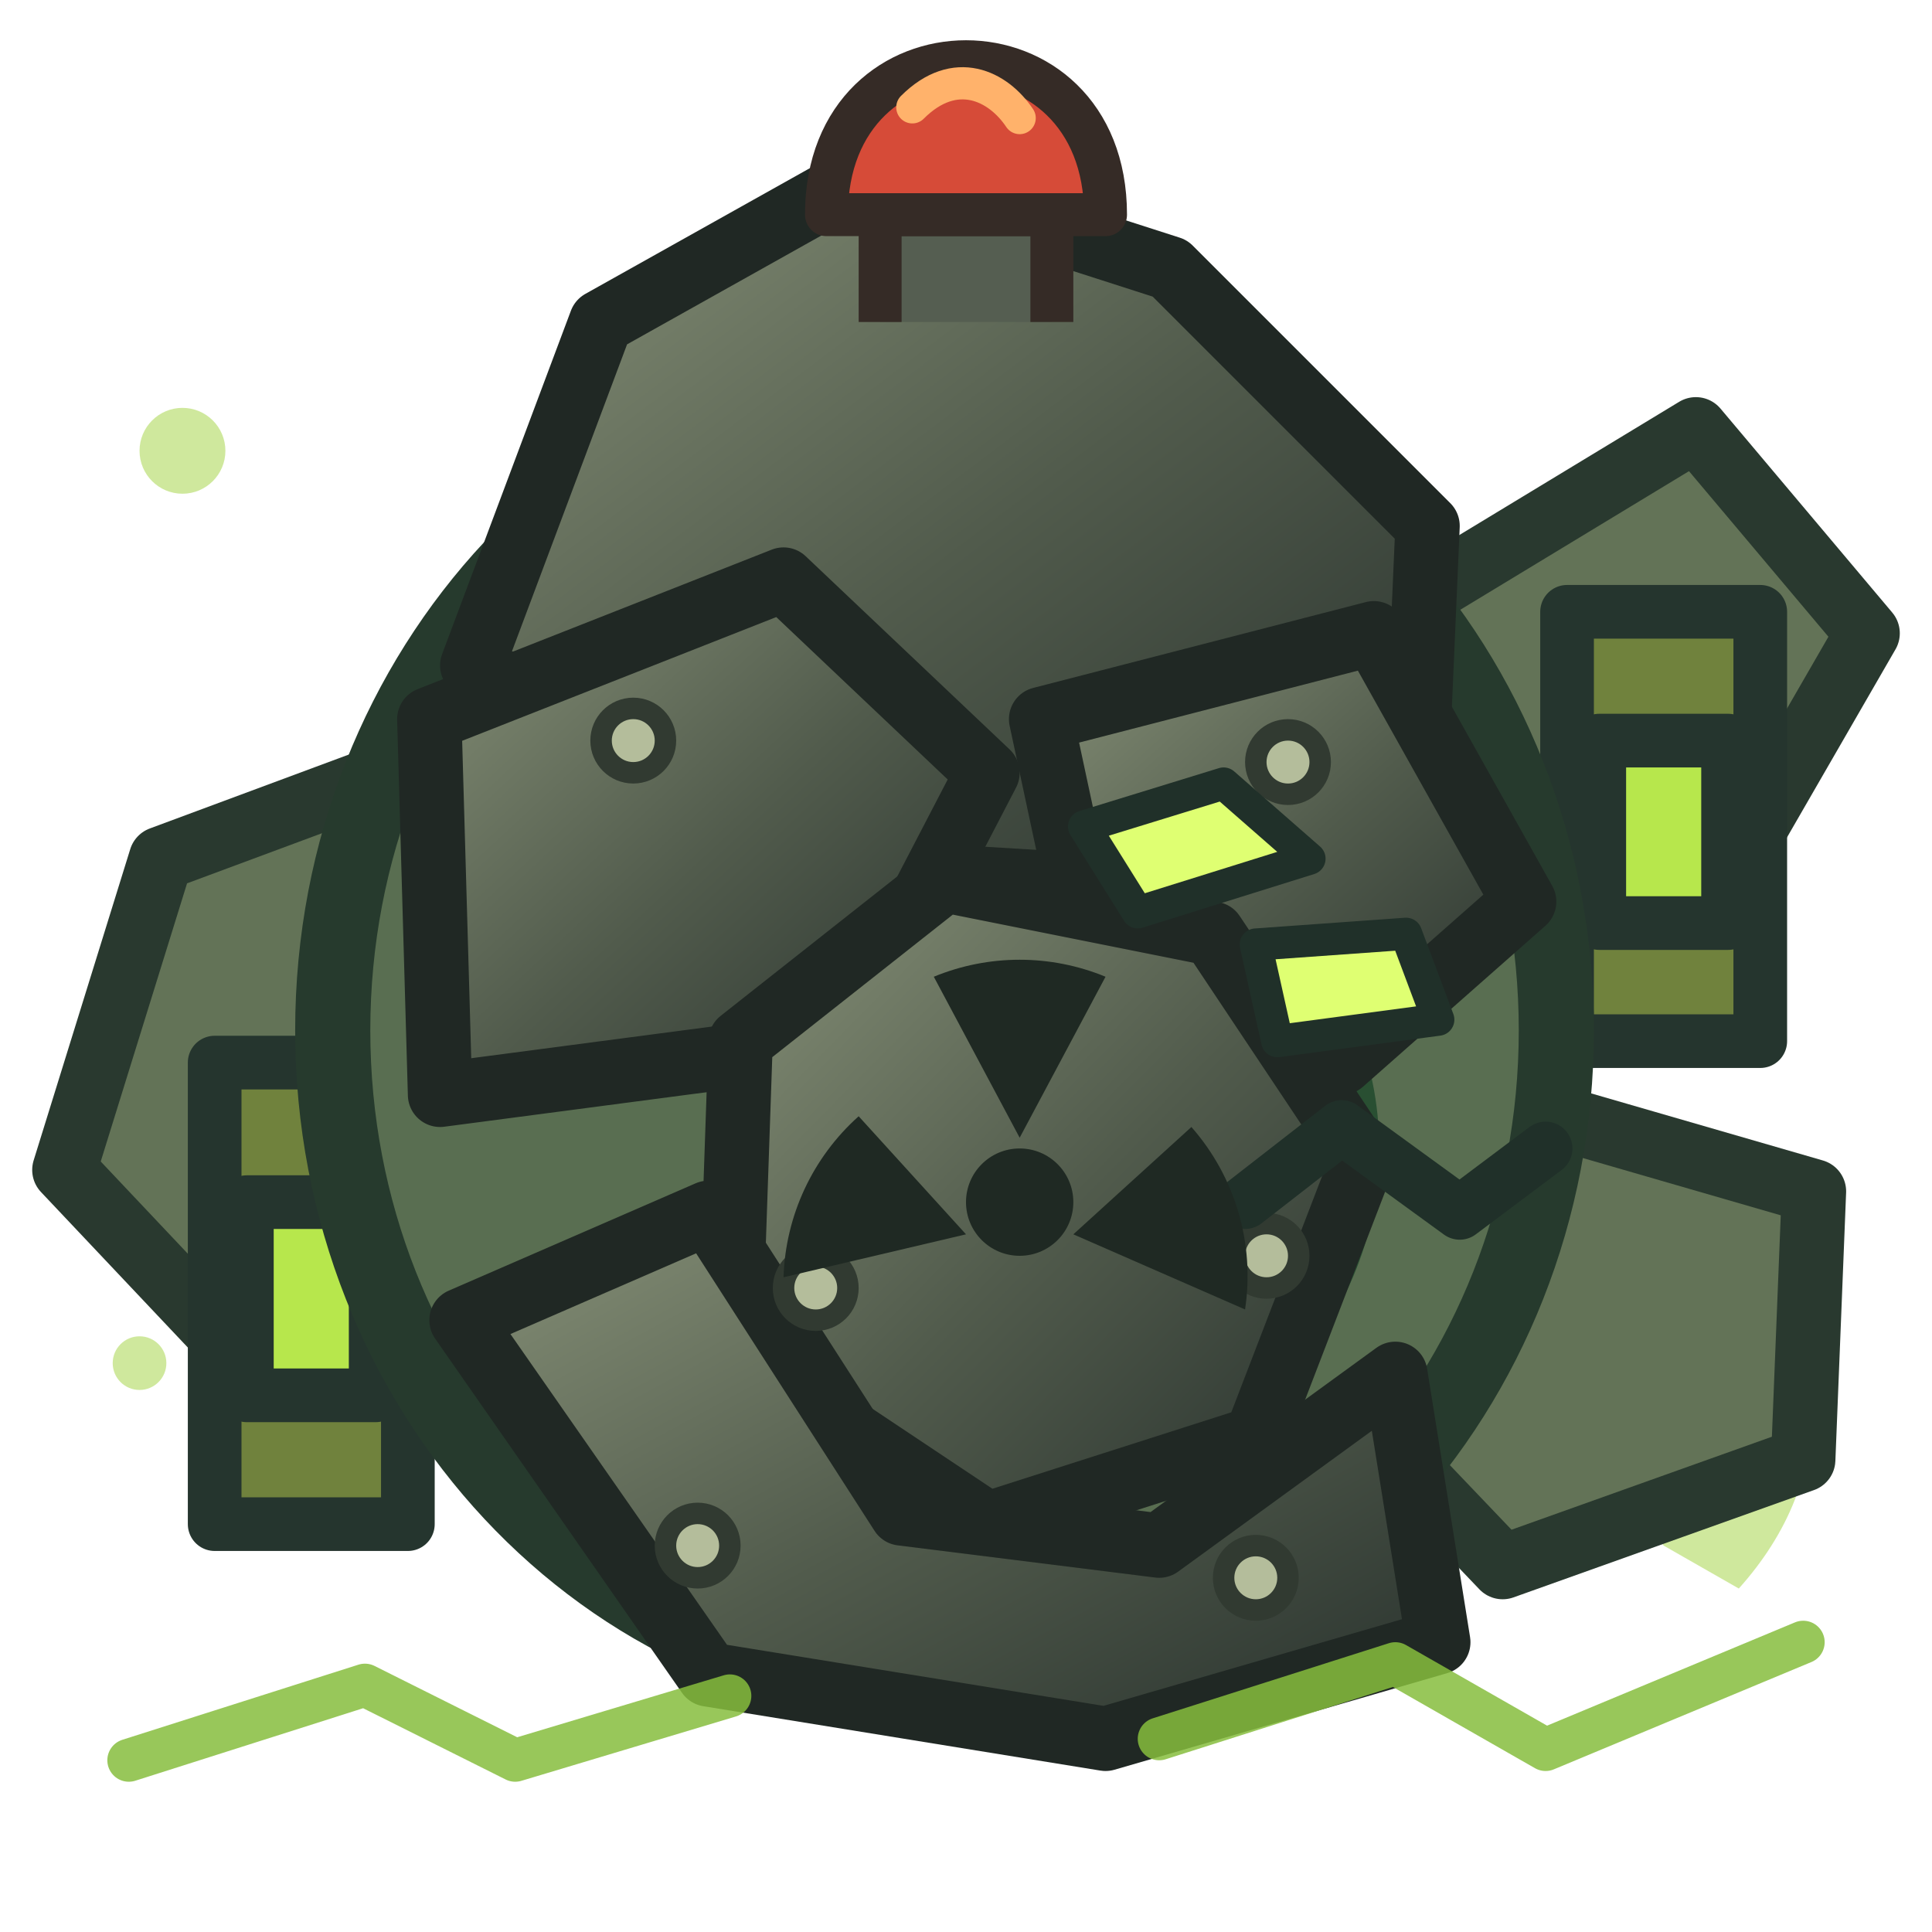
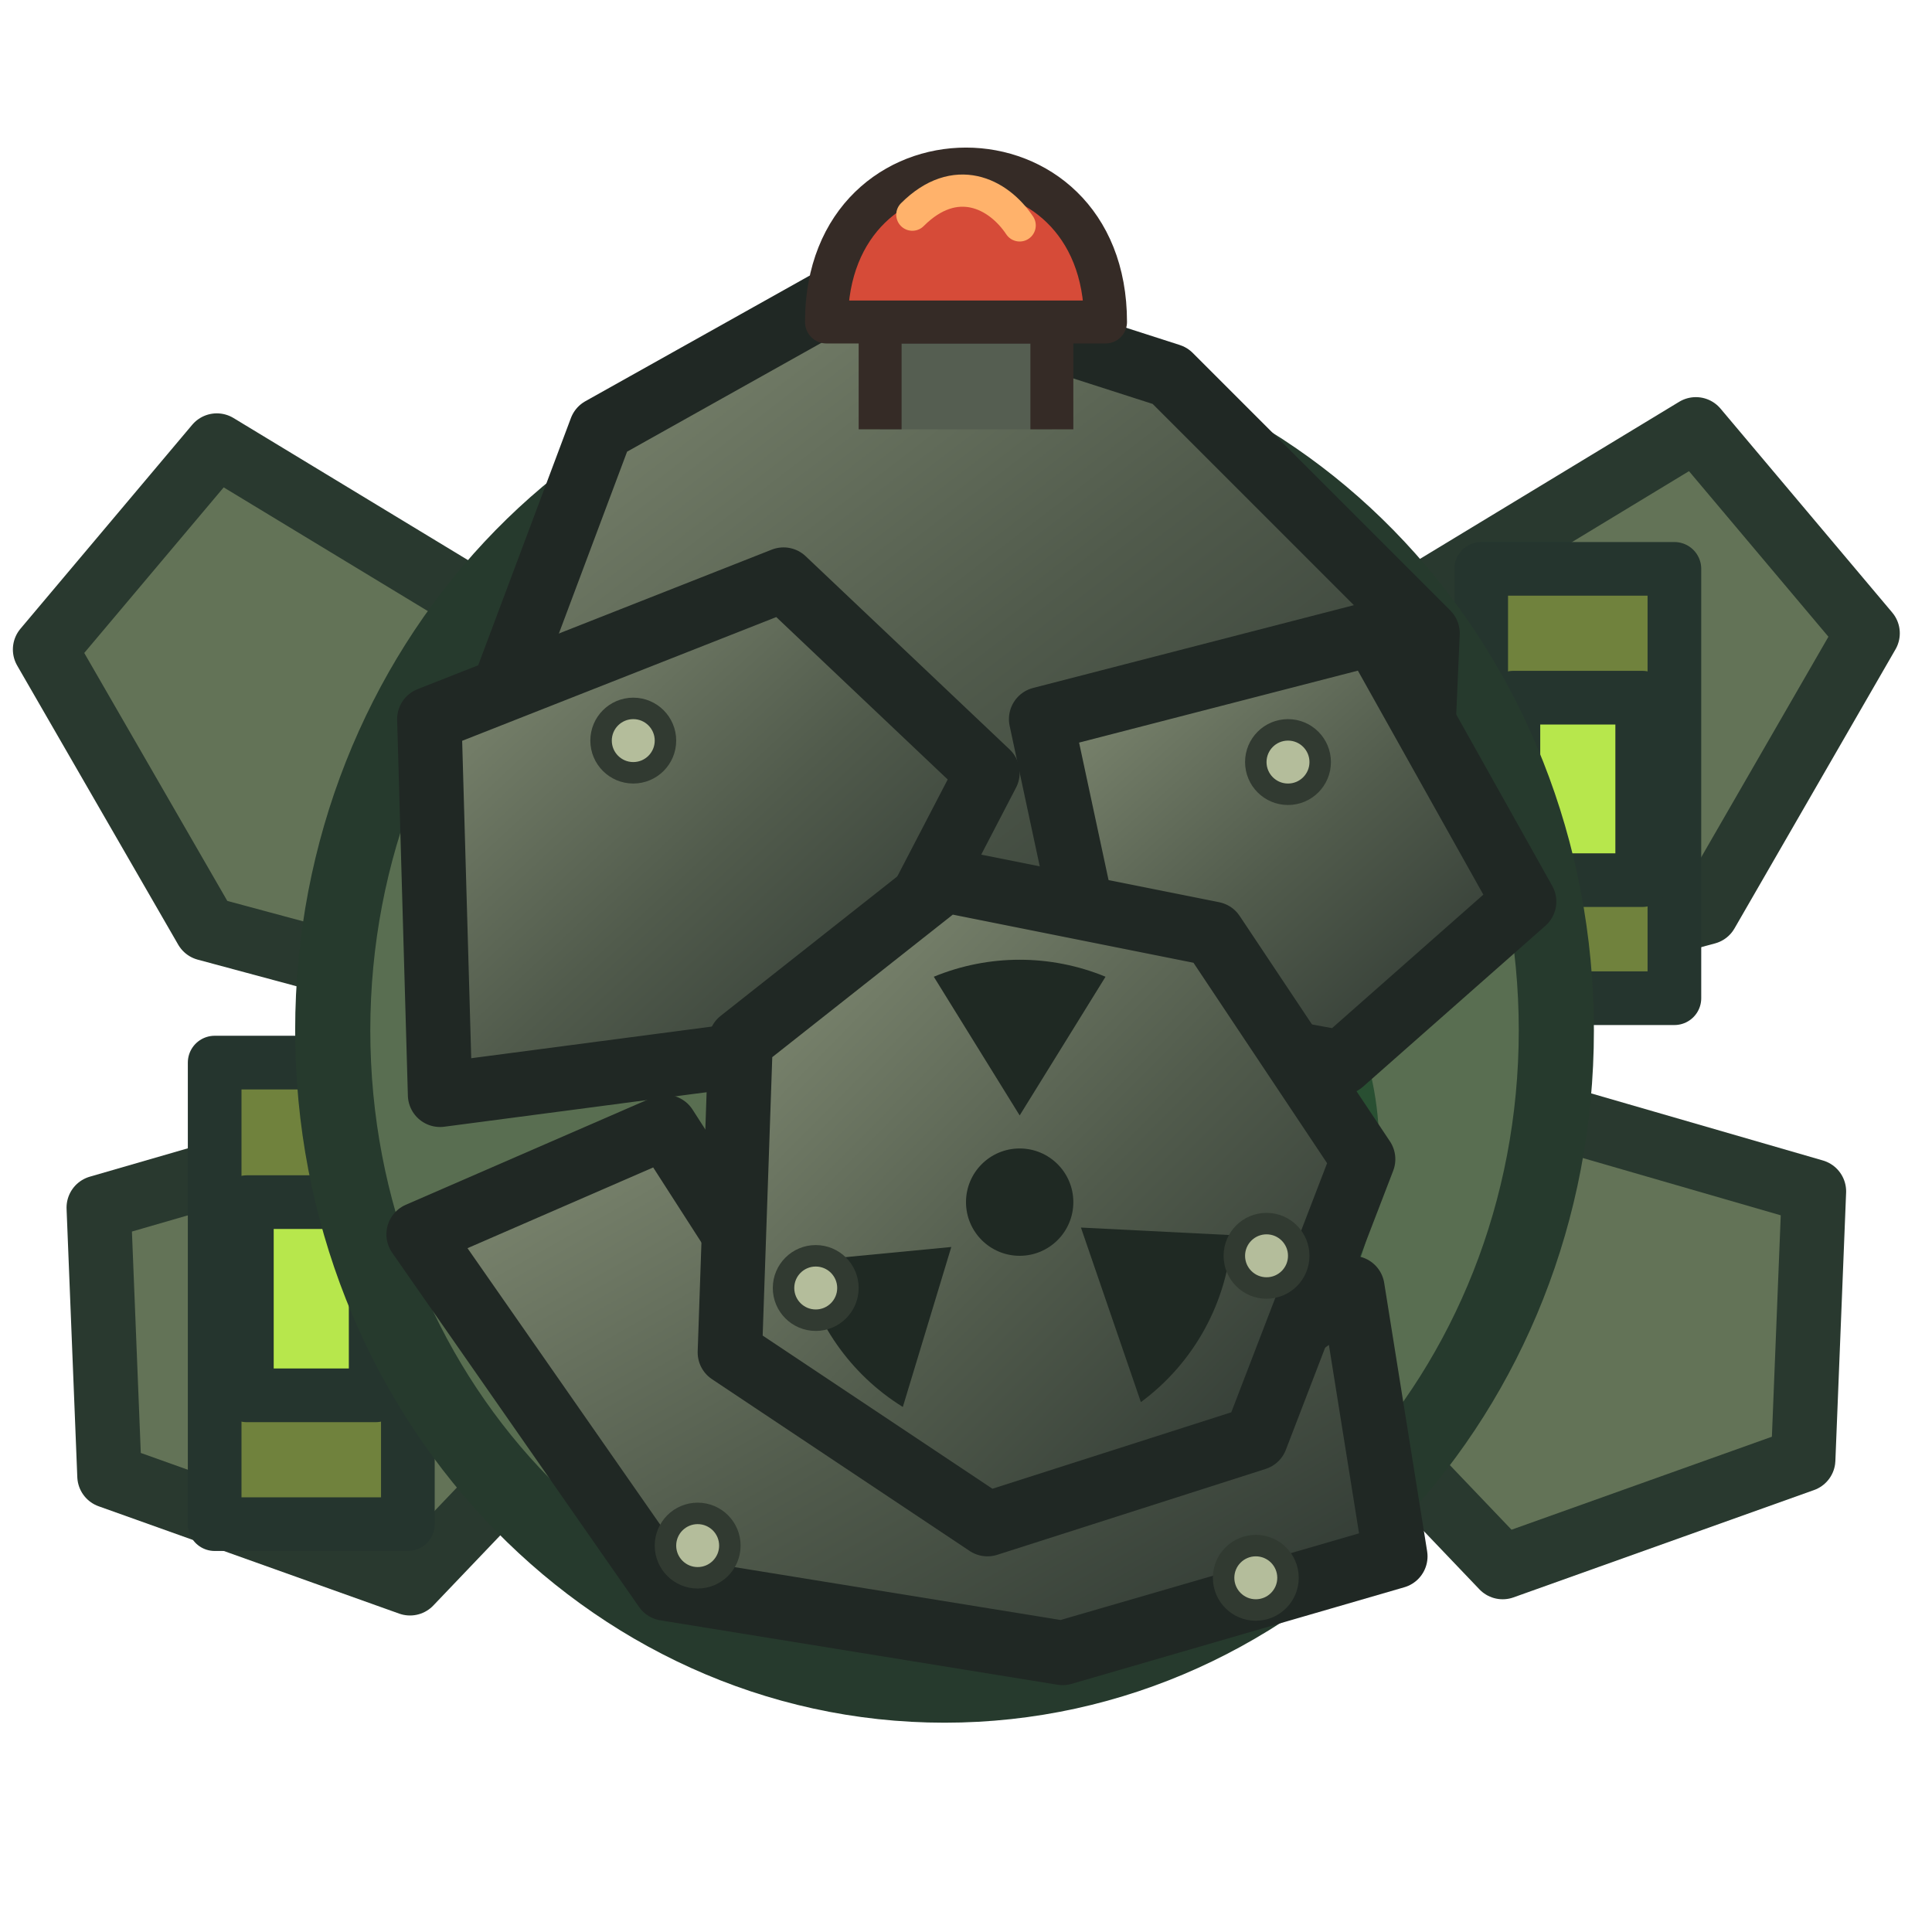
- <svg xmlns="http://www.w3.org/2000/svg" viewBox="0 0 180 180" role="img" aria-labelledby="title description" version="1.1" id="reactor-revenant-svg">
+ <svg xmlns="http://www.w3.org/2000/svg" xmlns:xlink="http://www.w3.org/1999/xlink" viewBox="0 0 180 180" role="img" aria-labelledby="title description" version="1.1" id="reactor-revenant-svg">
  <defs id="definitions">
    <linearGradient id="containment-steel" x1="0" y1="0" x2="1" y2="1">
      <stop id="steel-highlight" offset="0" stop-color="#879178" />
      <stop id="steel-mid" offset=".52" stop-color="#515b4c" />
      <stop id="steel-shadow" offset="1" stop-color="#28312d" />
    </linearGradient>
    <radialGradient id="sealed-reactor-core">
      <stop id="core-center" offset="0" stop-color="#efff85" />
      <stop id="core-mid" offset=".48" stop-color="#91d63c" />
      <stop id="core-edge" offset="1" stop-color="#326f39" />
    </radialGradient>
+     <linearGradient xlink:href="#containment-steel" id="linearGradient1" x1="-42.953" y1="-90.121" x2="40.323" y2="-6.845" gradientTransform="matrix(1.140776,0,0,0.8765965,0,10)" gradientUnits="userSpaceOnUse" />
+     <linearGradient xlink:href="#containment-steel" id="linearGradient2" x1="-37.65" y1="23.904" x2="35.391" y2="96.945" gradientTransform="matrix(1.328019,0,0,0.753001,-4,-8)" gradientUnits="userSpaceOnUse" />
  </defs>
  <g id="reactor-revenant" transform="translate(90 92)" stroke-linejoin="round">
-     <g id="fallout-haze" fill="#a8d64d" opacity=".55">
-       <circle id="fallout-speck-one" cx="-73" cy="-50" r="4" />
-       <circle id="fallout-speck-two" cx="70" cy="-36" r="3" />
-       <circle id="fallout-speck-three" cx="-77" cy="35" r="2.5" />
-       <path id="toxic-wisp" d="M65 52c-10-12 8-17-1-30 19 9 17 24 8 34Z" />
-     </g>
    <g id="massive-arms" fill="#637357" stroke="#29392f" stroke-width="6">
-       <path id="left-arm" d="M-40-25-75-12-84 17-67 35-43 17Z" />
      <path id="right-upper-arm" d="M35-32 68-52 84-33 69-7 43 0Z" />
      <path id="right-lower-arm" d="M41 8 79 19 78 44 50 54 29 32Z" />
+       <path id="right-upper-arm-6" d="m -36.8,-30.489 -33,-20 -16,19 15,26 26,7 z" />
+       <path id="right-lower-arm-7" d="m -42.8,9.511 -38,11 1,25 28,10 21,-22 z" />
    </g>
    <g id="toxic-canisters" stroke="#25352e" stroke-width="5">
      <path id="left-canister" d="M-70 7h18v43h-18Z" fill="#70823d" />
-       <path id="right-canister" d="M56-35h18V5H56Z" fill="#70823d" />
+       <path id="right-canister" d="M 48,-39 H 66 V 1 H 48 Z" fill="#70823d" />
      <path id="left-canister-window" d="M-67 20h12v18h-12Z" fill="#b7e74c" />
-       <path id="right-canister-window" d="M59-23h12v17H59Z" fill="#b7e74c" />
+       <path id="right-canister-window" d="m 51,-27 h 12 v 17 H 51 Z" fill="#b7e74c" />
    </g>
    <ellipse id="body" cx="-2" cy="4" rx="57" ry="61" fill="#596e51" stroke="#263a2d" stroke-width="7" />
    <circle id="sealed-core" cx="8" cy="15" r="27" fill="url(#sealed-reactor-core)" stroke="#294f32" stroke-width="7" />
    <g id="containment-armor" fill="url(#containment-steel)" stroke="#202824" stroke-width="6">
-       <path id="helmet" d="M-46-30-34-62-9-76 19-67 43-43 42-20 20-9-13-11Z" />
+       <path id="helmet" d="m -46,-20 12,-32 25,-14 28,9 24,24 -1,23 -22,11 -33,-2 z" style="fill:url(#linearGradient1)" />
      <path id="left-chest-plate" d="M-50-25-17-38 2-20-11 5-49 10Z" />
      <path id="right-chest-plate" d="M7-25 38-33 52-8 35 7 13 3Z" />
+       <path id="lower-plate" d="M -51,23 -28,13 -10,41 14,44 36,28 40,53 9,62 -28,56 Z" style="fill:url(#linearGradient2)" />
      <path id="reactor-seal" d="M-21 5-2-10 23-5 37 16 27 42 2 50-22 34Z" />
-       <path id="lower-plate" d="M-47 31-24 21-6 49 18 52 40 36 44 61 13 70-24 64Z" />
+     </g>
+     <g id="warning-siren" transform="translate(0,-66)" stroke="#352b26" stroke-width="4">
+       <path id="siren-mount" d="M -8,14 V 4 H 8 v 10" fill="#555e51" />
+       <path id="siren-dome" d="m -13,4 c 0,-19 26,-19 26,0 z" fill="#d64b38" />
+       <path id="siren-glint" d="m -5,-6 c 4,-4 8,-2 10,1" fill="none" stroke="#ffb26b" stroke-width="3" stroke-linecap="round" />
+     </g>
+     <g id="face" stroke="#203029" stroke-width="3" />
+     <g id="hazard-mark" fill="#1f2923">
+       <circle id="hazard-center" cx="5" cy="20" r="5" />
+       <path id="hazard-top" d="M 5,11.923 -3,-1 c 5.124,-2.111 10.876,-2.111 16,0 z" />
+       <path id="hazard-left" d="M -1.37,24.179 -5.886,39.084 C -10.773,36.053 -14.203,31.151 -15.377,25.522 Z" />
+       <path id="hazard-right" d="m 10.709,22.369 5.585,16.263 c 4.985,-3.68 8.09,-9.373 8.485,-15.556 z" />
    </g>
    <g id="armor-rivets" fill="#b4bd9b" stroke="#313a31" stroke-width="2">
      <circle id="rivet-one" cx="-31" cy="-23" r="3" />
      <circle id="rivet-two" cx="30" cy="-21" r="3" />
      <circle id="rivet-three" cx="-14" cy="28" r="3" />
      <circle id="rivet-four" cx="28" cy="25" r="3" />
      <circle id="rivet-five" cx="-25" cy="52" r="3" />
      <circle id="rivet-six" cx="27" cy="55" r="3" />
    </g>
-     <g id="warning-siren" transform="translate(0 -76)" stroke="#352b26" stroke-width="4">
-       <path id="siren-mount" d="M-8 14V4H8v10" fill="#555e51" />
-       <path id="siren-dome" d="M-13 4c0-19 26-19 26 0Z" fill="#d64b38" />
-       <path id="siren-glint" d="M-5-6c4-4 8-2 10 1" fill="none" stroke="#ffb26b" stroke-width="3" stroke-linecap="round" />
-     </g>
-     <g id="face" stroke="#203029" stroke-width="3">
-       <path id="left-eye" d="m11-15 13-4 8 7-16 5Z" fill="#dfff72" />
-       <path id="right-eye" d="m27-4 14-1 3 8-15 2Z" fill="#dfff72" />
-       <path id="mouth" d="m26 20 9-7 11 8 8-6" fill="none" stroke-width="5" stroke-linecap="round" />
-     </g>
-     <g id="hazard-mark" fill="#1f2923">
-       <circle id="hazard-center" cx="5" cy="20" r="5" />
-       <path id="hazard-top" d="M5 14-3-1A21 21 0 0 1 13-1Z" />
-       <path id="hazard-left" d="M0 23-17 27A21 21 0 0 1-10 12Z" />
-       <path id="hazard-right" d="m10 23 16 7a21 21 0 0 0-5-17Z" />
-     </g>
-     <g id="ground-runoff" fill="none" stroke="#86bd3d" stroke-width="4" stroke-linecap="round" opacity=".85">
-       <path id="left-runoff" d="M-78 72-56 65-42 72-22 66" />
-       <path id="right-runoff" d="M18 70 40 63 54 71 78 61" />
-     </g>
  </g>
</svg>
